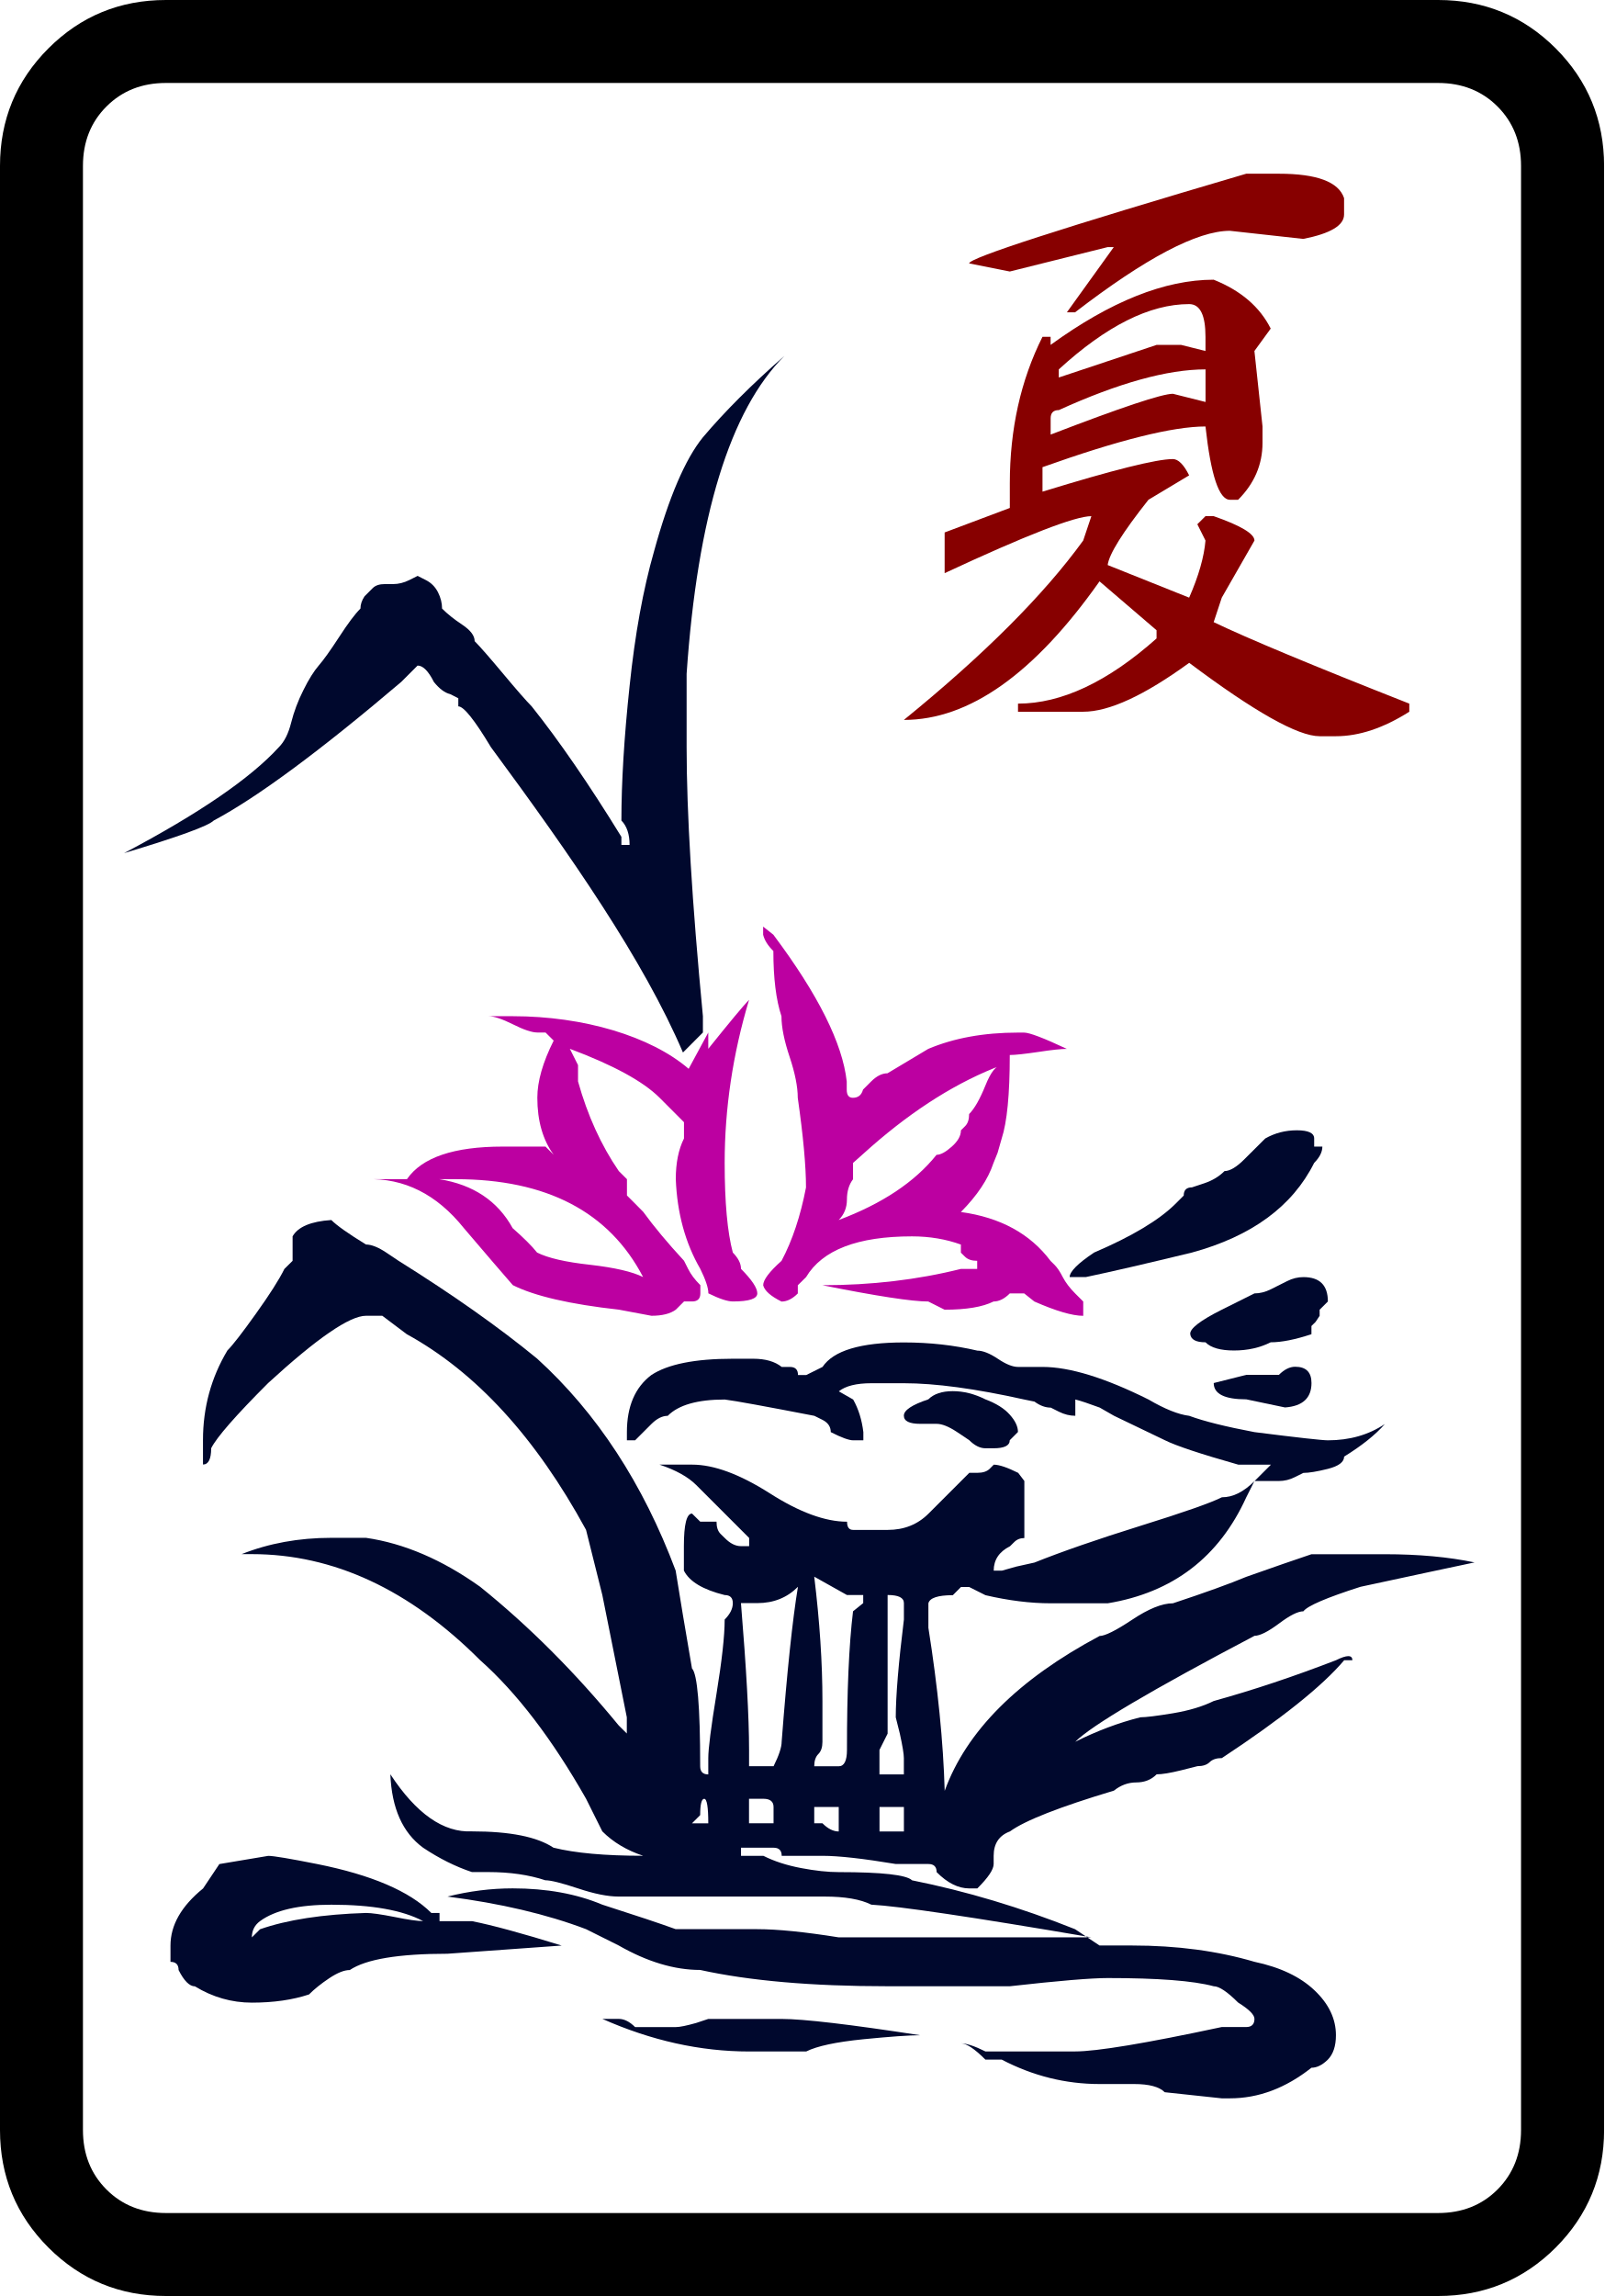
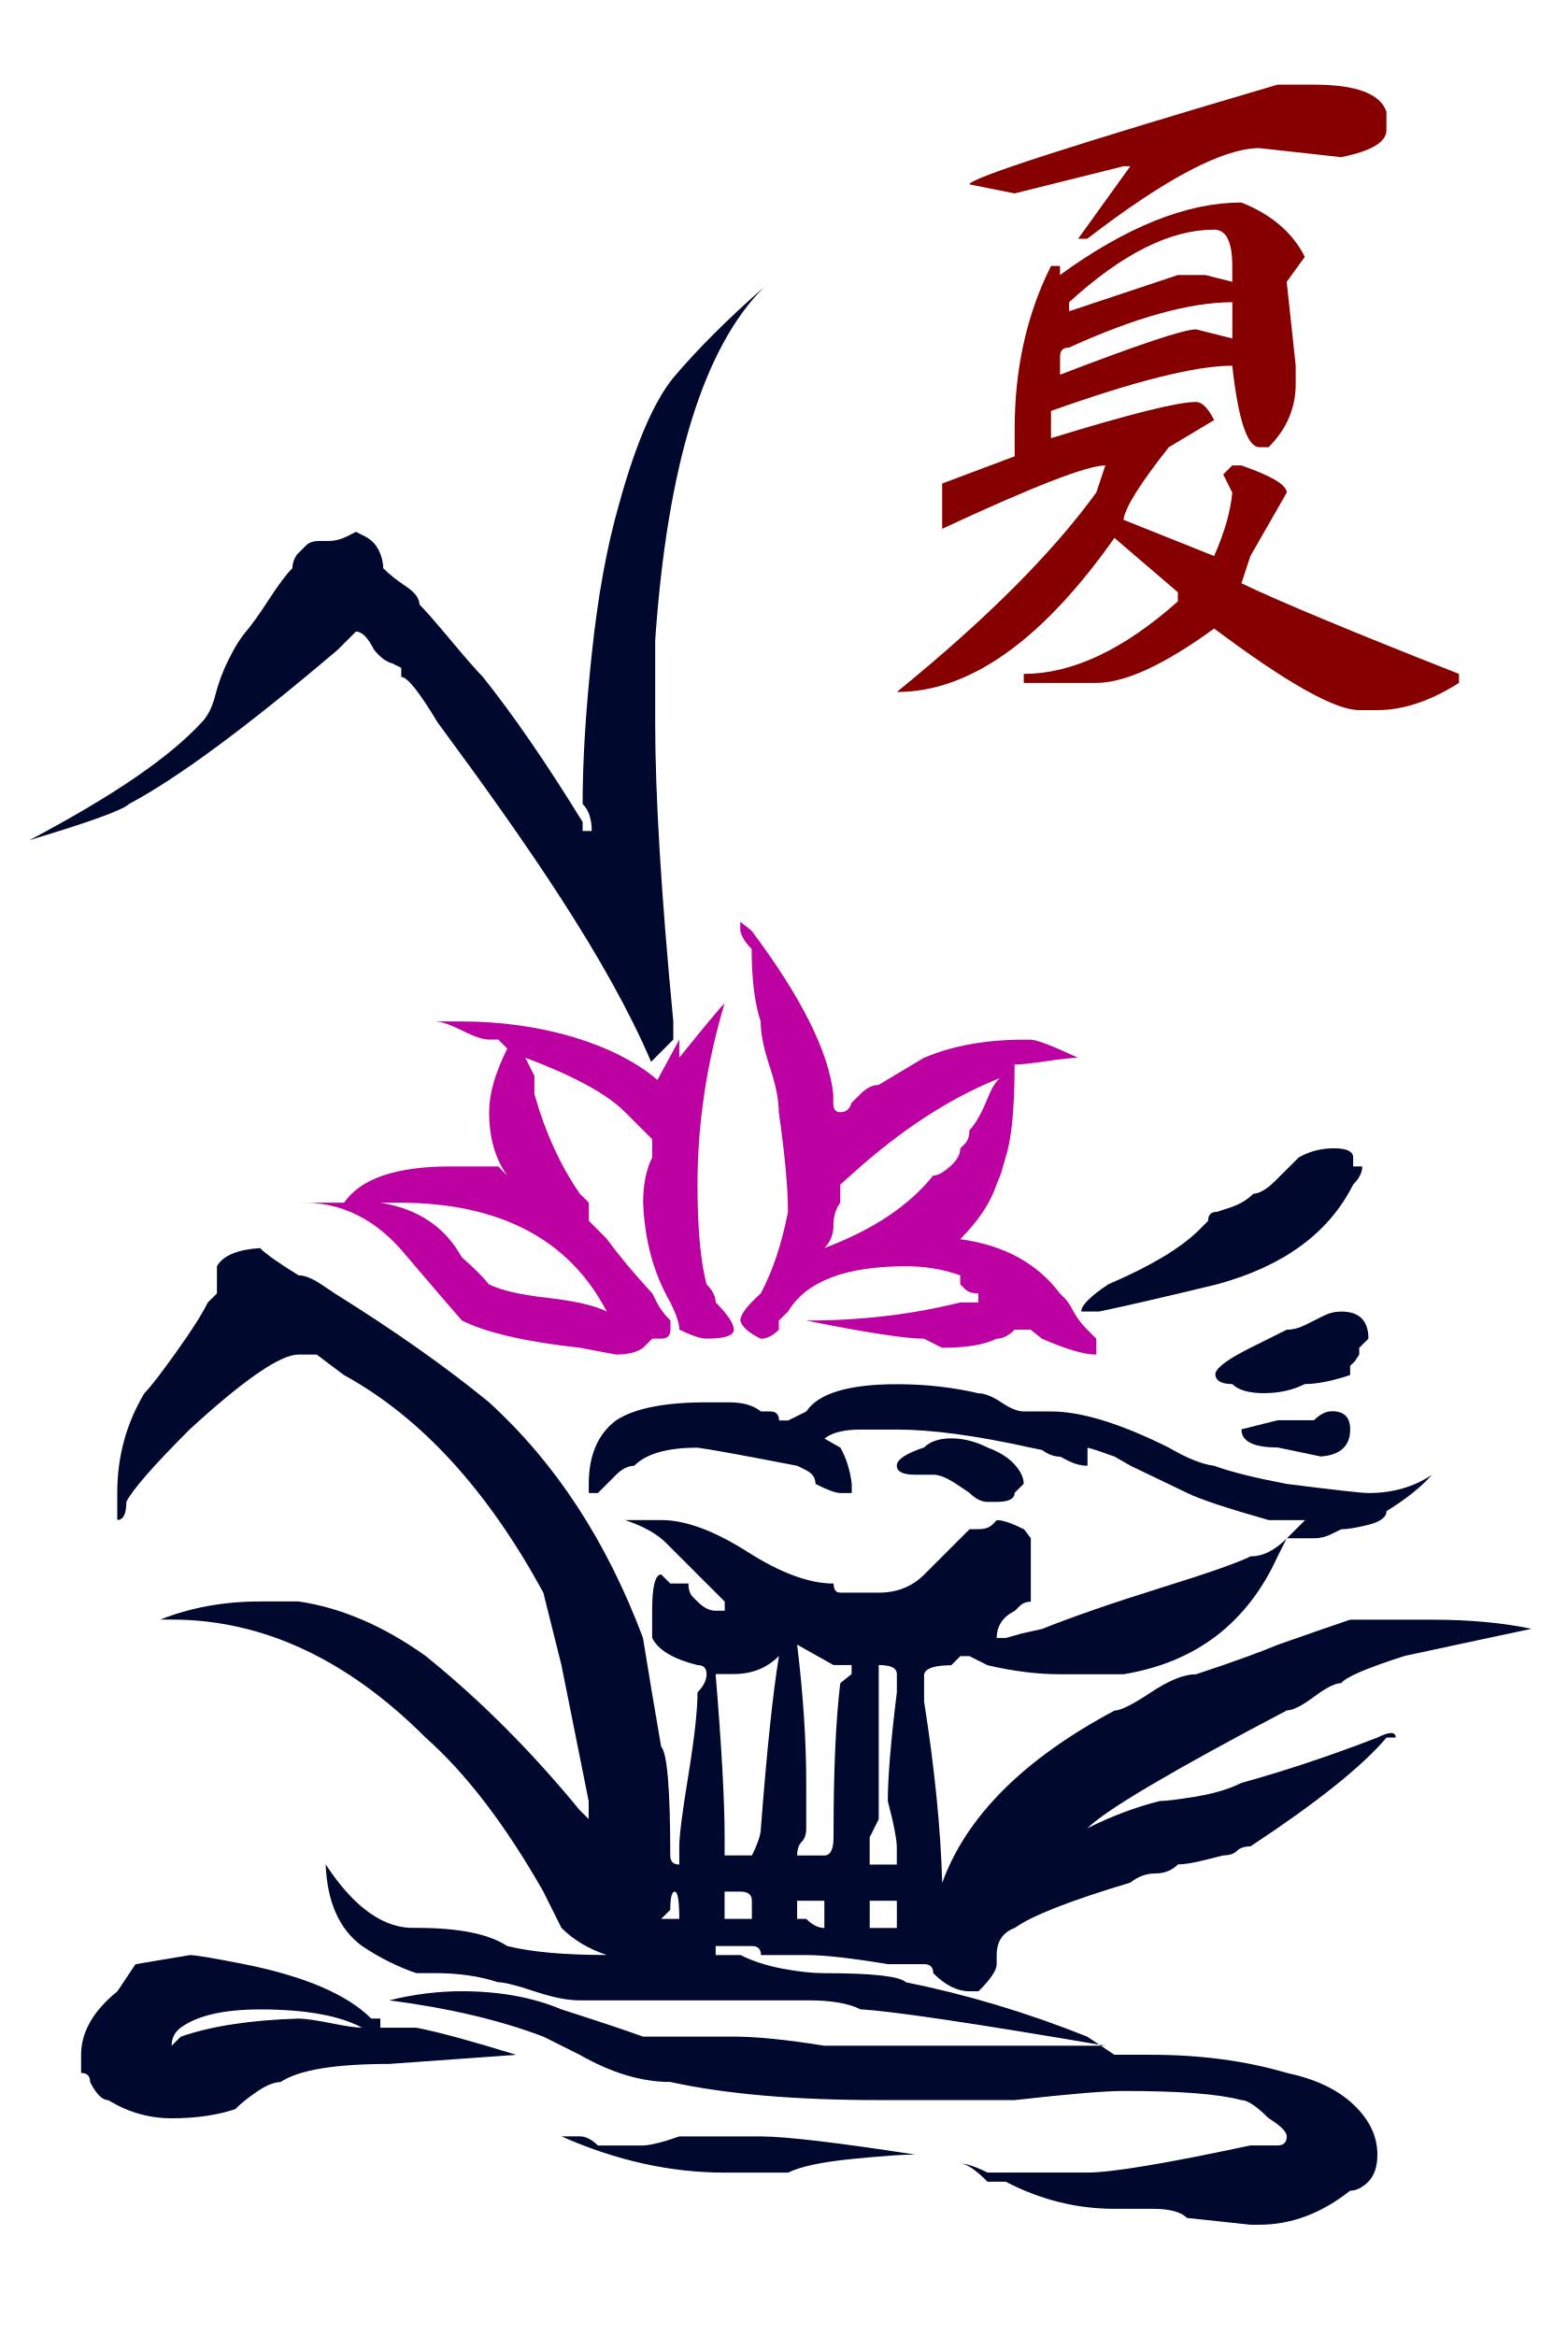
- <svg xmlns="http://www.w3.org/2000/svg" version="1.1" id="图层_1" x="0px" y="0px" width="139.764" height="200" viewBox="0 0 139.764 200" enable-background="new 0 0 714 341" xml:space="preserve">
+ <svg xmlns="http://www.w3.org/2000/svg" version="1.1" id="图层_1" x="0px" y="0px" width="122.764" height="183" viewBox="8.5 8.5 122.764 183" enable-background="new 0 0 714 341" xml:space="preserve">
  <defs id="defs619" />
  <g transform="matrix(4.033152,0,0,4.033152,-2057.666,-882.0908)" id="g2028">
-     <path id="path554" d="m 510.188,222.294 c 0,-0.994 0.349,-1.842 1.046,-2.539 0.696,-0.696 1.543,-1.045 2.539,-1.045 h 27.483 c 0.995,0 1.843,0.349 2.54,1.045 0.695,0.697 1.045,1.545 1.045,2.539 v 42.42 c 0,0.995 -0.35,1.842 -1.045,2.539 -0.697,0.696 -1.545,1.046 -2.54,1.046 h -27.483 c -0.996,0 -1.843,-0.35 -2.539,-1.046 -0.697,-0.697 -1.046,-1.544 -1.046,-2.539 m 1.792,0 c 0,0.518 0.169,0.945 0.508,1.285 0.338,0.338 0.766,0.508 1.284,0.508 h 27.483 c 0.518,0 0.946,-0.17 1.284,-0.508 0.338,-0.34 0.508,-0.768 0.508,-1.285 v -42.42 c 0,-0.518 -0.17,-0.945 -0.508,-1.284 -0.338,-0.338 -0.767,-0.508 -1.284,-0.508 h -27.483 c -0.519,0 -0.946,0.17 -1.284,0.508 -0.339,0.339 -0.508,0.767 -0.508,1.284" />
    <path style="fill:#bc00a1" id="path556" d="m 525.489,241.01 v 0.352 c 0.471,-0.587 0.764,-0.939 0.881,-1.058 -0.352,1.174 -0.527,2.349 -0.527,3.522 0,0.852 0.059,1.497 0.176,1.937 0.116,0.118 0.177,0.235 0.177,0.352 0.233,0.235 0.352,0.412 0.352,0.529 0,0.117 -0.177,0.175 -0.528,0.175 -0.117,0 -0.294,-0.059 -0.529,-0.175 0,-0.117 -0.059,-0.294 -0.175,-0.529 -0.323,-0.557 -0.5,-1.202 -0.529,-1.937 0,-0.352 0.059,-0.644 0.177,-0.879 v -0.352 l -0.528,-0.529 c -0.353,-0.352 -0.998,-0.704 -1.938,-1.056 l 0.177,0.352 v 0.352 c 0.205,0.733 0.498,1.379 0.881,1.937 l 0.088,0.087 0.088,0.088 v 0.352 l 0.177,0.177 0.175,0.177 c 0.235,0.323 0.529,0.675 0.881,1.056 l 0.088,0.175 c 0.059,0.118 0.146,0.235 0.265,0.352 v 0.177 c 0,0.117 -0.061,0.175 -0.177,0.175 h -0.176 l -0.177,0.177 c -0.117,0.087 -0.294,0.132 -0.527,0.132 l -0.704,-0.132 c -1.058,-0.117 -1.82,-0.294 -2.29,-0.529 -0.205,-0.234 -0.557,-0.645 -1.057,-1.231 -0.587,-0.733 -1.291,-1.085 -2.112,-1.058 h 0.176 0.089 0.176 0.264 0.176 c 0.322,-0.469 1.013,-0.704 2.069,-0.704 h 0.748 0.177 l 0.176,0.177 c -0.235,-0.323 -0.353,-0.733 -0.353,-1.233 0,-0.352 0.117,-0.763 0.353,-1.233 l -0.176,-0.175 h -0.177 c -0.116,0 -0.294,-0.059 -0.528,-0.177 -0.235,-0.117 -0.411,-0.175 -0.527,-0.175 h 0.527 c 1.526,0 2.977,0.432 3.797,1.136 m -0.984,4.498 c -0.733,-1.408 -2.084,-2.114 -4.049,-2.114 h -0.353 c 0.733,0.118 1.261,0.47 1.584,1.058 0.234,0.205 0.412,0.381 0.528,0.527 0.235,0.118 0.616,0.206 1.146,0.264 0.528,0.061 0.909,0.148 1.144,0.265 z m 9.333,0.353 0.175,0.175 v 0.309 c -0.235,0 -0.587,-0.103 -1.056,-0.309 l -0.22,-0.175 h -0.133 -0.177 c -0.116,0.117 -0.234,0.175 -0.352,0.175 -0.235,0.118 -0.588,0.177 -1.057,0.177 l -0.175,-0.088 -0.177,-0.089 c -0.353,0 -1.116,-0.117 -2.289,-0.352 1.056,0 2.054,-0.117 2.993,-0.352 h 0.352 v -0.175 c -0.116,0 -0.204,-0.029 -0.264,-0.089 l -0.088,-0.087 v -0.175 c -0.323,-0.117 -0.675,-0.177 -1.057,-0.177 -1.174,0 -1.937,0.293 -2.288,0.881 l -0.178,0.175 v 0.177 c -0.116,0.117 -0.234,0.175 -0.352,0.175 -0.235,-0.117 -0.367,-0.234 -0.396,-0.352 0,-0.117 0.133,-0.292 0.396,-0.527 0.235,-0.441 0.41,-0.969 0.529,-1.585 0,-0.469 -0.061,-1.115 -0.178,-1.937 0,-0.235 -0.058,-0.529 -0.175,-0.881 -0.118,-0.352 -0.177,-0.644 -0.177,-0.879 -0.117,-0.354 -0.175,-0.822 -0.175,-1.41 -0.119,-0.117 -0.192,-0.233 -0.221,-0.352 v -0.175 l 0.221,0.175 c 0.968,1.292 1.495,2.349 1.585,3.17 v 0.175 c 0,0.118 0.043,0.177 0.132,0.177 0.116,0 0.188,-0.059 0.22,-0.177 l 0.175,-0.175 c 0.117,-0.117 0.235,-0.177 0.353,-0.177 l 0.881,-0.527 c 0.557,-0.235 1.203,-0.352 1.937,-0.352 h 0.133 c 0.116,0 0.424,0.117 0.924,0.352 -0.117,0 -0.323,0.021 -0.616,0.066 -0.294,0.043 -0.498,0.066 -0.617,0.066 0,0.852 -0.059,1.453 -0.175,1.805 l -0.088,0.308 -0.089,0.22 c -0.117,0.352 -0.353,0.704 -0.704,1.058 0.852,0.117 1.497,0.469 1.937,1.056 l 0.088,0.087 c 0.059,0.06 0.117,0.147 0.177,0.265 0.06,0.114 0.148,0.232 0.266,0.35 m -4.798,-2.466 c -0.089,0.118 -0.132,0.264 -0.132,0.441 0,0.175 -0.061,0.323 -0.178,0.44 0.939,-0.352 1.644,-0.821 2.114,-1.408 0.088,0 0.196,-0.059 0.329,-0.177 0.132,-0.117 0.198,-0.234 0.198,-0.352 l 0.088,-0.088 c 0.06,-0.058 0.089,-0.146 0.089,-0.264 0.117,-0.117 0.233,-0.323 0.352,-0.617 0.117,-0.292 0.234,-0.439 0.353,-0.439 -0.939,0.352 -1.879,0.939 -2.818,1.76 l -0.395,0.352 z" />
    <path style="fill:#00082d" id="path558" d="m 519.68,260.203 h 0.439 0.265 c 0.44,0.087 1.086,0.263 1.938,0.527 l -2.466,0.177 c -1.057,0 -1.761,0.117 -2.112,0.352 -0.118,0 -0.265,0.058 -0.441,0.175 -0.175,0.117 -0.323,0.235 -0.439,0.352 -0.353,0.117 -0.765,0.177 -1.233,0.177 -0.439,0 -0.852,-0.119 -1.232,-0.352 -0.117,0 -0.235,-0.119 -0.353,-0.352 0,-0.117 -0.058,-0.177 -0.175,-0.177 v -0.175 -0.177 c 0,-0.44 0.233,-0.85 0.704,-1.233 l 0.352,-0.527 1.057,-0.177 c 0.116,0 0.469,0.06 1.058,0.177 1.173,0.235 1.995,0.587 2.464,1.056 h 0.177 v 0.177 z m 18.84,-7.925 h 1.585 c 0.732,0 1.379,0.06 1.937,0.177 -0.558,0.117 -1.379,0.294 -2.464,0.527 -0.735,0.235 -1.146,0.412 -1.233,0.529 -0.118,0 -0.293,0.088 -0.528,0.265 -0.235,0.175 -0.411,0.264 -0.527,0.264 -2.23,1.173 -3.522,1.937 -3.874,2.289 0.469,-0.235 0.938,-0.411 1.408,-0.529 0.116,0 0.352,-0.029 0.704,-0.087 0.352,-0.059 0.646,-0.148 0.881,-0.265 0.85,-0.235 1.73,-0.529 2.641,-0.881 0.235,-0.117 0.353,-0.117 0.353,0 h -0.176 c -0.471,0.558 -1.352,1.262 -2.643,2.114 -0.117,0 -0.204,0.029 -0.263,0.087 -0.06,0.059 -0.147,0.088 -0.265,0.088 l -0.352,0.089 c -0.235,0.058 -0.412,0.087 -0.529,0.087 -0.116,0.117 -0.264,0.175 -0.439,0.175 -0.177,0 -0.338,0.06 -0.484,0.177 -1.174,0.352 -1.923,0.646 -2.246,0.881 -0.234,0.087 -0.352,0.263 -0.352,0.527 v 0.177 c 0,0.117 -0.117,0.293 -0.353,0.527 h -0.175 c -0.235,0 -0.471,-0.117 -0.704,-0.352 0,-0.117 -0.06,-0.175 -0.177,-0.175 h -0.704 c -0.704,-0.117 -1.233,-0.177 -1.585,-0.177 h -0.704 -0.177 c 0,-0.117 -0.059,-0.175 -0.175,-0.175 h -0.704 v 0.175 h 0.483 c 0.234,0.118 0.506,0.206 0.813,0.264 0.31,0.059 0.58,0.088 0.814,0.088 0.939,0 1.467,0.06 1.585,0.177 1.173,0.235 2.348,0.587 3.522,1.056 l 0.265,0.177 0.263,0.175 h 0.705 c 0.969,0 1.848,0.118 2.642,0.352 0.557,0.118 0.989,0.323 1.297,0.616 0.31,0.293 0.463,0.617 0.463,0.969 0,0.235 -0.059,0.41 -0.175,0.528 -0.119,0.117 -0.237,0.175 -0.354,0.175 -0.557,0.441 -1.145,0.661 -1.761,0.661 h -0.177 l -1.231,-0.132 c -0.118,-0.118 -0.338,-0.177 -0.661,-0.177 h -0.748 c -0.733,0 -1.438,-0.175 -2.112,-0.527 h -0.353 c -0.234,-0.235 -0.412,-0.352 -0.528,-0.352 0.116,0 0.294,0.058 0.528,0.175 h 0.704 1.233 c 0.469,0 1.524,-0.175 3.168,-0.527 h 0.177 0.353 c 0.116,0 0.177,-0.06 0.177,-0.177 0,-0.088 -0.118,-0.206 -0.353,-0.352 -0.235,-0.235 -0.412,-0.352 -0.528,-0.352 -0.44,-0.119 -1.204,-0.177 -2.289,-0.177 -0.353,0 -1.057,0.058 -2.114,0.177 h -2.641 c -1.644,0 -2.993,-0.119 -4.049,-0.352 -0.559,0 -1.146,-0.177 -1.761,-0.529 l -0.705,-0.352 c -0.852,-0.323 -1.849,-0.557 -2.993,-0.704 0.469,-0.117 0.939,-0.177 1.408,-0.177 0.733,0 1.38,0.118 1.937,0.352 0.733,0.235 1.263,0.412 1.585,0.529 h 1.762 c 0.439,0 1.027,0.06 1.76,0.177 h 5.459 c -2.582,-0.441 -4.167,-0.675 -4.755,-0.706 -0.234,-0.117 -0.571,-0.175 -1.011,-0.175 h -0.926 -1.585 -1.936 c -0.236,0 -0.528,-0.059 -0.881,-0.177 -0.352,-0.117 -0.587,-0.175 -0.704,-0.175 -0.352,-0.117 -0.764,-0.177 -1.232,-0.177 h -0.353 c -0.352,-0.117 -0.704,-0.292 -1.056,-0.527 -0.441,-0.323 -0.677,-0.852 -0.706,-1.585 0.559,0.852 1.146,1.262 1.762,1.233 0.821,0 1.408,0.117 1.761,0.352 0.469,0.117 1.114,0.175 1.937,0.175 -0.352,-0.117 -0.646,-0.292 -0.881,-0.527 -0.116,-0.235 -0.235,-0.471 -0.352,-0.706 -0.733,-1.29 -1.496,-2.289 -2.289,-2.993 -1.525,-1.525 -3.169,-2.289 -4.931,-2.289 h -0.22 c 0.588,-0.233 1.233,-0.352 1.938,-0.352 h 0.748 c 0.821,0.119 1.644,0.471 2.465,1.056 1.058,0.852 2.054,1.85 2.994,2.995 l 0.176,0.175 v -0.175 -0.175 c -0.235,-1.173 -0.412,-2.054 -0.529,-2.641 l -0.352,-1.408 c -1.086,-1.995 -2.377,-3.405 -3.874,-4.226 l -0.527,-0.397 h -0.353 c -0.352,0 -1.056,0.484 -2.113,1.453 -0.704,0.704 -1.114,1.174 -1.231,1.408 0,0.235 -0.06,0.352 -0.177,0.352 v -0.175 -0.352 c 0,-0.706 0.177,-1.35 0.528,-1.937 0.117,-0.117 0.321,-0.381 0.615,-0.793 0.294,-0.411 0.5,-0.733 0.616,-0.968 l 0.177,-0.175 v -0.177 -0.352 c 0.117,-0.205 0.396,-0.323 0.837,-0.352 0.116,0.118 0.365,0.293 0.748,0.529 0.117,0 0.265,0.058 0.44,0.175 l 0.264,0.177 c 1.173,0.733 2.171,1.437 2.993,2.112 1.292,1.175 2.289,2.701 2.993,4.578 0.089,0.558 0.206,1.262 0.353,2.114 0.116,0.117 0.177,0.821 0.177,2.112 0,0.118 0.058,0.177 0.175,0.177 v -0.352 c 0,-0.206 0.059,-0.667 0.177,-1.387 0.117,-0.719 0.177,-1.254 0.177,-1.606 0.117,-0.118 0.176,-0.235 0.176,-0.354 0,-0.117 -0.059,-0.175 -0.176,-0.175 -0.471,-0.117 -0.764,-0.293 -0.881,-0.529 v -0.527 c 0,-0.469 0.059,-0.704 0.176,-0.704 l 0.177,0.175 h 0.175 0.177 c 0,0.119 0.029,0.206 0.088,0.265 l 0.089,0.087 c 0.117,0.119 0.233,0.177 0.353,0.177 h 0.175 v -0.177 l -0.527,-0.527 c -0.235,-0.235 -0.441,-0.441 -0.616,-0.616 -0.177,-0.177 -0.441,-0.323 -0.793,-0.441 h 0.704 c 0.47,0 1.026,0.206 1.674,0.617 0.644,0.412 1.202,0.616 1.673,0.616 0,0.119 0.043,0.177 0.132,0.177 h 0.22 0.527 c 0.352,0 0.646,-0.117 0.881,-0.352 l 0.881,-0.881 h 0.175 c 0.117,0 0.206,-0.029 0.265,-0.087 l 0.088,-0.089 c 0.117,0 0.293,0.06 0.528,0.177 l 0.133,0.175 v 0.177 0.484 0.572 c -0.088,0 -0.162,0.029 -0.22,0.088 l -0.09,0.089 c -0.234,0.117 -0.352,0.294 -0.352,0.527 h 0.177 l 0.308,-0.087 0.396,-0.088 c 0.587,-0.235 1.35,-0.5 2.289,-0.793 0.939,-0.292 1.524,-0.498 1.76,-0.617 0.118,0 0.235,-0.027 0.354,-0.087 0.117,-0.059 0.234,-0.146 0.353,-0.265 l 0.175,-0.175 0.177,-0.177 h -0.704 c -0.822,-0.233 -1.351,-0.41 -1.585,-0.527 l -1.101,-0.529 -0.309,-0.177 c -0.235,-0.087 -0.411,-0.146 -0.527,-0.175 v 0.175 0.177 c -0.118,0 -0.235,-0.029 -0.353,-0.087 l -0.177,-0.089 c -0.116,0 -0.235,-0.043 -0.352,-0.13 l -0.22,-0.045 c -1.057,-0.235 -1.924,-0.352 -2.599,-0.352 h -0.704 c -0.322,0 -0.558,0.058 -0.704,0.175 l 0.31,0.177 c 0.116,0.206 0.188,0.44 0.22,0.704 v 0.177 h -0.22 c -0.089,0 -0.251,-0.058 -0.484,-0.177 0,-0.117 -0.06,-0.204 -0.177,-0.264 l -0.177,-0.088 c -1.056,-0.204 -1.702,-0.323 -1.936,-0.352 -0.589,0 -0.999,0.117 -1.232,0.352 -0.119,0 -0.235,0.06 -0.353,0.177 l -0.352,0.352 h -0.177 v -0.177 c 0,-0.556 0.177,-0.968 0.528,-1.233 0.353,-0.233 0.938,-0.352 1.761,-0.352 h 0.439 c 0.265,0 0.47,0.06 0.616,0.177 h 0.177 c 0.117,0 0.175,0.058 0.175,0.175 h 0.178 l 0.352,-0.175 c 0.235,-0.352 0.821,-0.529 1.76,-0.529 0.559,0 1.086,0.06 1.585,0.177 0.117,0 0.265,0.058 0.441,0.175 0.176,0.119 0.321,0.177 0.439,0.177 h 0.529 c 0.586,0 1.348,0.235 2.289,0.704 0.352,0.206 0.644,0.323 0.879,0.352 0.323,0.119 0.793,0.235 1.41,0.352 0.938,0.119 1.466,0.177 1.585,0.177 0.469,0 0.879,-0.117 1.231,-0.352 -0.205,0.235 -0.5,0.469 -0.88,0.704 0,0.117 -0.118,0.206 -0.352,0.265 -0.237,0.059 -0.412,0.087 -0.529,0.087 l -0.177,0.088 c -0.116,0.06 -0.235,0.087 -0.352,0.087 h -0.527 l -0.177,0.352 c -0.588,1.293 -1.585,2.056 -2.993,2.289 h -1.233 c -0.439,0 -0.91,-0.059 -1.408,-0.175 l -0.352,-0.177 h -0.177 l -0.176,0.177 c -0.324,0 -0.499,0.059 -0.528,0.175 v 0.177 0.352 c 0.204,1.292 0.322,2.466 0.352,3.522 0.469,-1.292 1.585,-2.406 3.346,-3.345 0.116,0 0.352,-0.117 0.705,-0.352 0.353,-0.235 0.645,-0.354 0.88,-0.354 0.704,-0.233 1.232,-0.424 1.585,-0.572 0.586,-0.208 1.055,-0.369 1.408,-0.488 z m -22.714,8.1 c 0.586,-0.205 1.351,-0.323 2.289,-0.352 0.117,0 0.323,0.029 0.617,0.087 0.292,0.06 0.498,0.089 0.616,0.089 -0.441,-0.235 -1.101,-0.354 -1.981,-0.354 -0.704,0 -1.218,0.118 -1.541,0.354 -0.118,0.087 -0.177,0.205 -0.177,0.352 z m 9.683,1.937 h 1.585 c 0.469,0 1.468,0.117 2.994,0.352 -0.236,0 -0.646,0.029 -1.232,0.087 -0.587,0.059 -0.998,0.147 -1.232,0.264 h -1.233 c -1.056,0 -2.112,-0.235 -3.17,-0.704 h 0.354 c 0.117,0 0.233,0.058 0.353,0.177 h 0.439 0.439 c 0.089,0 0.235,-0.031 0.441,-0.089 z m 0,-3.697 c -0.117,-0.117 -0.294,-0.191 -0.527,-0.221 0.233,0.03 0.41,0.104 0.527,0.221 z m -0.175,-0.705 -0.177,0.177 h 0.177 0.175 c 0,-0.352 -0.029,-0.529 -0.088,-0.529 -0.057,0 -0.087,0.118 -0.087,0.352 z m 1.76,-1.584 c 0.117,-1.526 0.235,-2.641 0.352,-3.347 -0.234,0.235 -0.526,0.352 -0.879,0.352 h -0.352 c 0.116,1.41 0.175,2.466 0.175,3.17 v 0.177 0.175 h 0.177 0.176 0.177 c 0.116,-0.233 0.174,-0.41 0.174,-0.527 z m -0.175,1.76 v -0.352 c 0,-0.117 -0.074,-0.177 -0.221,-0.177 h -0.309 v 0.529 h 0.309 0.088 z m 1.717,-4.578 0.22,-0.177 v -0.175 h -0.352 l -0.706,-0.396 c 0.118,0.968 0.177,1.865 0.177,2.686 v 0.881 c 0,0.117 -0.029,0.205 -0.088,0.263 -0.06,0.06 -0.089,0.148 -0.089,0.265 h 0.177 0.352 c 0.117,0 0.178,-0.117 0.178,-0.352 -10e-4,-1.262 0.042,-2.261 0.131,-2.995 z m -0.309,4.578 v -0.352 h -0.175 -0.354 v 0.352 h 0.177 c 0.117,0.118 0.235,0.177 0.352,0.177 z m 1.408,-4.401 v -0.177 -0.177 c 0,-0.117 -0.116,-0.175 -0.352,-0.175 v 0.175 1.058 0.969 0.792 l -0.176,0.352 v 0.529 h 0.527 v -0.352 c 0,-0.089 -0.029,-0.265 -0.087,-0.529 l -0.088,-0.352 c 10e-4,-0.469 0.06,-1.174 0.176,-2.113 z m -0.527,4.578 h 0.527 v -0.529 h -0.527 v 0.352 z" />
    <path style="fill:#00082d" id="path560" d="m 531.125,249.814 -0.265,-0.177 c -0.177,-0.117 -0.322,-0.175 -0.439,-0.175 h -0.353 c -0.236,0 -0.354,-0.059 -0.354,-0.177 0,-0.117 0.177,-0.235 0.529,-0.352 0.117,-0.117 0.294,-0.177 0.528,-0.177 0.234,0 0.47,0.06 0.704,0.177 0.234,0.088 0.411,0.199 0.527,0.331 0.119,0.132 0.177,0.257 0.177,0.374 l -0.177,0.177 c 0,0.117 -0.116,0.175 -0.352,0.175 h -0.176 c -0.116,-0.001 -0.232,-0.059 -0.349,-0.176 z" />
    <path style="fill:#870000" id="path562" d="m 536.407,224.751 c 0.587,0.235 0.997,0.587 1.232,1.056 l -0.352,0.484 0.175,1.63 v 0.352 c 0,0.469 -0.175,0.879 -0.527,1.231 h -0.177 c -0.235,0 -0.412,-0.527 -0.528,-1.583 -0.704,0 -1.879,0.293 -3.521,0.879 v 0.352 0.177 c 1.524,-0.469 2.464,-0.704 2.816,-0.704 0.116,0 0.235,0.117 0.352,0.352 l -0.879,0.527 c -0.559,0.706 -0.852,1.175 -0.881,1.41 l 1.76,0.704 c 0.206,-0.469 0.323,-0.881 0.353,-1.233 l -0.176,-0.352 0.176,-0.175 h 0.177 c 0.587,0.204 0.881,0.381 0.881,0.527 l -0.706,1.233 -0.175,0.529 c 0.733,0.352 2.142,0.939 4.226,1.76 v 0.175 c -0.558,0.354 -1.087,0.529 -1.585,0.529 h -0.352 c -0.471,0 -1.408,-0.529 -2.818,-1.585 -0.968,0.704 -1.73,1.056 -2.289,1.056 h -0.352 -1.057 v -0.175 c 0.939,0 1.938,-0.469 2.993,-1.408 v -0.177 l -1.232,-1.056 c -1.408,1.996 -2.816,2.993 -4.227,2.993 1.732,-1.408 3.022,-2.699 3.874,-3.874 l 0.177,-0.527 c -0.352,0 -1.408,0.41 -3.17,1.231 v -0.175 -0.704 l 1.408,-0.529 v -0.529 c 0,-1.173 0.235,-2.229 0.706,-3.168 h 0.175 v 0.175 c 1.293,-0.939 2.467,-1.408 3.523,-1.408 z m 1.408,-2.289 c 0.82,0 1.291,0.175 1.409,0.527 v 0.354 c 0,0.235 -0.293,0.411 -0.881,0.527 l -1.585,-0.175 c -0.704,0 -1.82,0.587 -3.345,1.76 h -0.177 l 1.013,-1.408 h -0.132 l -2.114,0.527 -0.879,-0.175 c 0,-0.117 1.995,-0.763 5.986,-1.937 z m -4.93,5.282 v 0.352 c 1.526,-0.587 2.406,-0.881 2.642,-0.881 l 0.704,0.177 v -0.704 c -0.821,0 -1.879,0.293 -3.169,0.879 -0.119,0 -0.177,0.06 -0.177,0.177 z m 0.177,-0.881 2.112,-0.704 h 0.529 l 0.527,0.132 v -0.307 c 0,-0.471 -0.117,-0.706 -0.353,-0.706 -0.852,0 -1.789,0.47 -2.816,1.41 v 0.175 z" />
    <path style="fill:#00082d" id="path564" d="m 538.696,246.997 v 0.132 l -0.088,0.132 -0.089,0.088 v 0.177 c -0.353,0.117 -0.646,0.175 -0.88,0.175 -0.235,0.118 -0.499,0.177 -0.793,0.177 -0.294,0 -0.5,-0.059 -0.616,-0.177 -0.205,0 -0.315,-0.059 -0.329,-0.175 -0.016,-0.117 0.212,-0.294 0.681,-0.529 l 0.706,-0.352 c 0.116,0 0.233,-0.029 0.352,-0.088 0.117,-0.058 0.233,-0.117 0.353,-0.177 0.116,-0.059 0.233,-0.087 0.352,-0.087 0.353,0 0.529,0.175 0.529,0.527 z" />
    <path style="fill:#00082d" id="path566" d="m 538.167,248.229 c 0.235,0 0.353,0.117 0.353,0.352 0,0.323 -0.191,0.5 -0.572,0.527 l -0.836,-0.175 c -0.469,0 -0.704,-0.117 -0.704,-0.352 l 0.704,-0.177 h 0.704 c 0.116,-0.116 0.235,-0.175 0.351,-0.175 z" />
    <path style="fill:#00082d" id="path568" d="m 524.942,241.442 c -0.852,-1.996 -2.417,-4.248 -4.149,-6.595 -0.352,-0.587 -0.587,-0.881 -0.704,-0.881 v -0.175 l -0.175,-0.089 c -0.118,-0.028 -0.235,-0.117 -0.353,-0.263 -0.118,-0.235 -0.235,-0.354 -0.352,-0.354 l -0.354,0.354 c -1.761,1.496 -3.11,2.493 -4.05,2.993 -0.116,0.117 -0.764,0.352 -1.937,0.704 1.614,-0.852 2.729,-1.614 3.345,-2.289 0.117,-0.117 0.206,-0.293 0.265,-0.529 0.059,-0.233 0.146,-0.469 0.265,-0.704 0.116,-0.235 0.228,-0.41 0.33,-0.529 0.102,-0.117 0.249,-0.321 0.44,-0.615 0.19,-0.293 0.344,-0.5 0.462,-0.616 0,-0.089 0.029,-0.177 0.088,-0.265 l 0.177,-0.177 c 0.059,-0.059 0.146,-0.087 0.263,-0.087 h 0.177 c 0.117,0 0.235,-0.029 0.353,-0.088 l 0.177,-0.089 0.175,0.089 c 0.117,0.059 0.205,0.147 0.265,0.265 0.059,0.117 0.088,0.235 0.088,0.352 0.116,0.117 0.264,0.235 0.441,0.352 0.175,0.117 0.263,0.235 0.263,0.352 0.116,0.117 0.322,0.352 0.616,0.704 0.294,0.352 0.5,0.587 0.616,0.704 0.587,0.735 1.233,1.673 1.938,2.818 v 0.175 h 0.177 c 0,-0.233 -0.061,-0.41 -0.177,-0.527 0,-0.822 0.058,-1.791 0.177,-2.905 0.116,-1.115 0.292,-2.083 0.527,-2.905 0.322,-1.173 0.675,-1.996 1.056,-2.466 0.471,-0.557 1.058,-1.144 1.762,-1.76 -1.175,1.174 -1.879,3.463 -2.113,6.867 v 1.584 c 0,1.408 0.116,3.345 0.352,5.811 v 0.352 m 7.923,5.282 c 0,-0.117 0.175,-0.294 0.527,-0.529 0.822,-0.352 1.409,-0.704 1.762,-1.056 l 0.175,-0.175 c 0,-0.119 0.059,-0.177 0.177,-0.177 l 0.265,-0.088 c 0.175,-0.058 0.323,-0.147 0.439,-0.264 0.117,0 0.265,-0.088 0.439,-0.265 l 0.441,-0.439 c 0.205,-0.117 0.433,-0.177 0.683,-0.177 0.249,0 0.374,0.06 0.374,0.177 v 0.175 h 0.177 c 0,0.118 -0.061,0.235 -0.177,0.352 -0.471,0.941 -1.351,1.585 -2.642,1.937 -0.969,0.235 -1.732,0.412 -2.289,0.529 h -0.351" />
  </g>
</svg>
